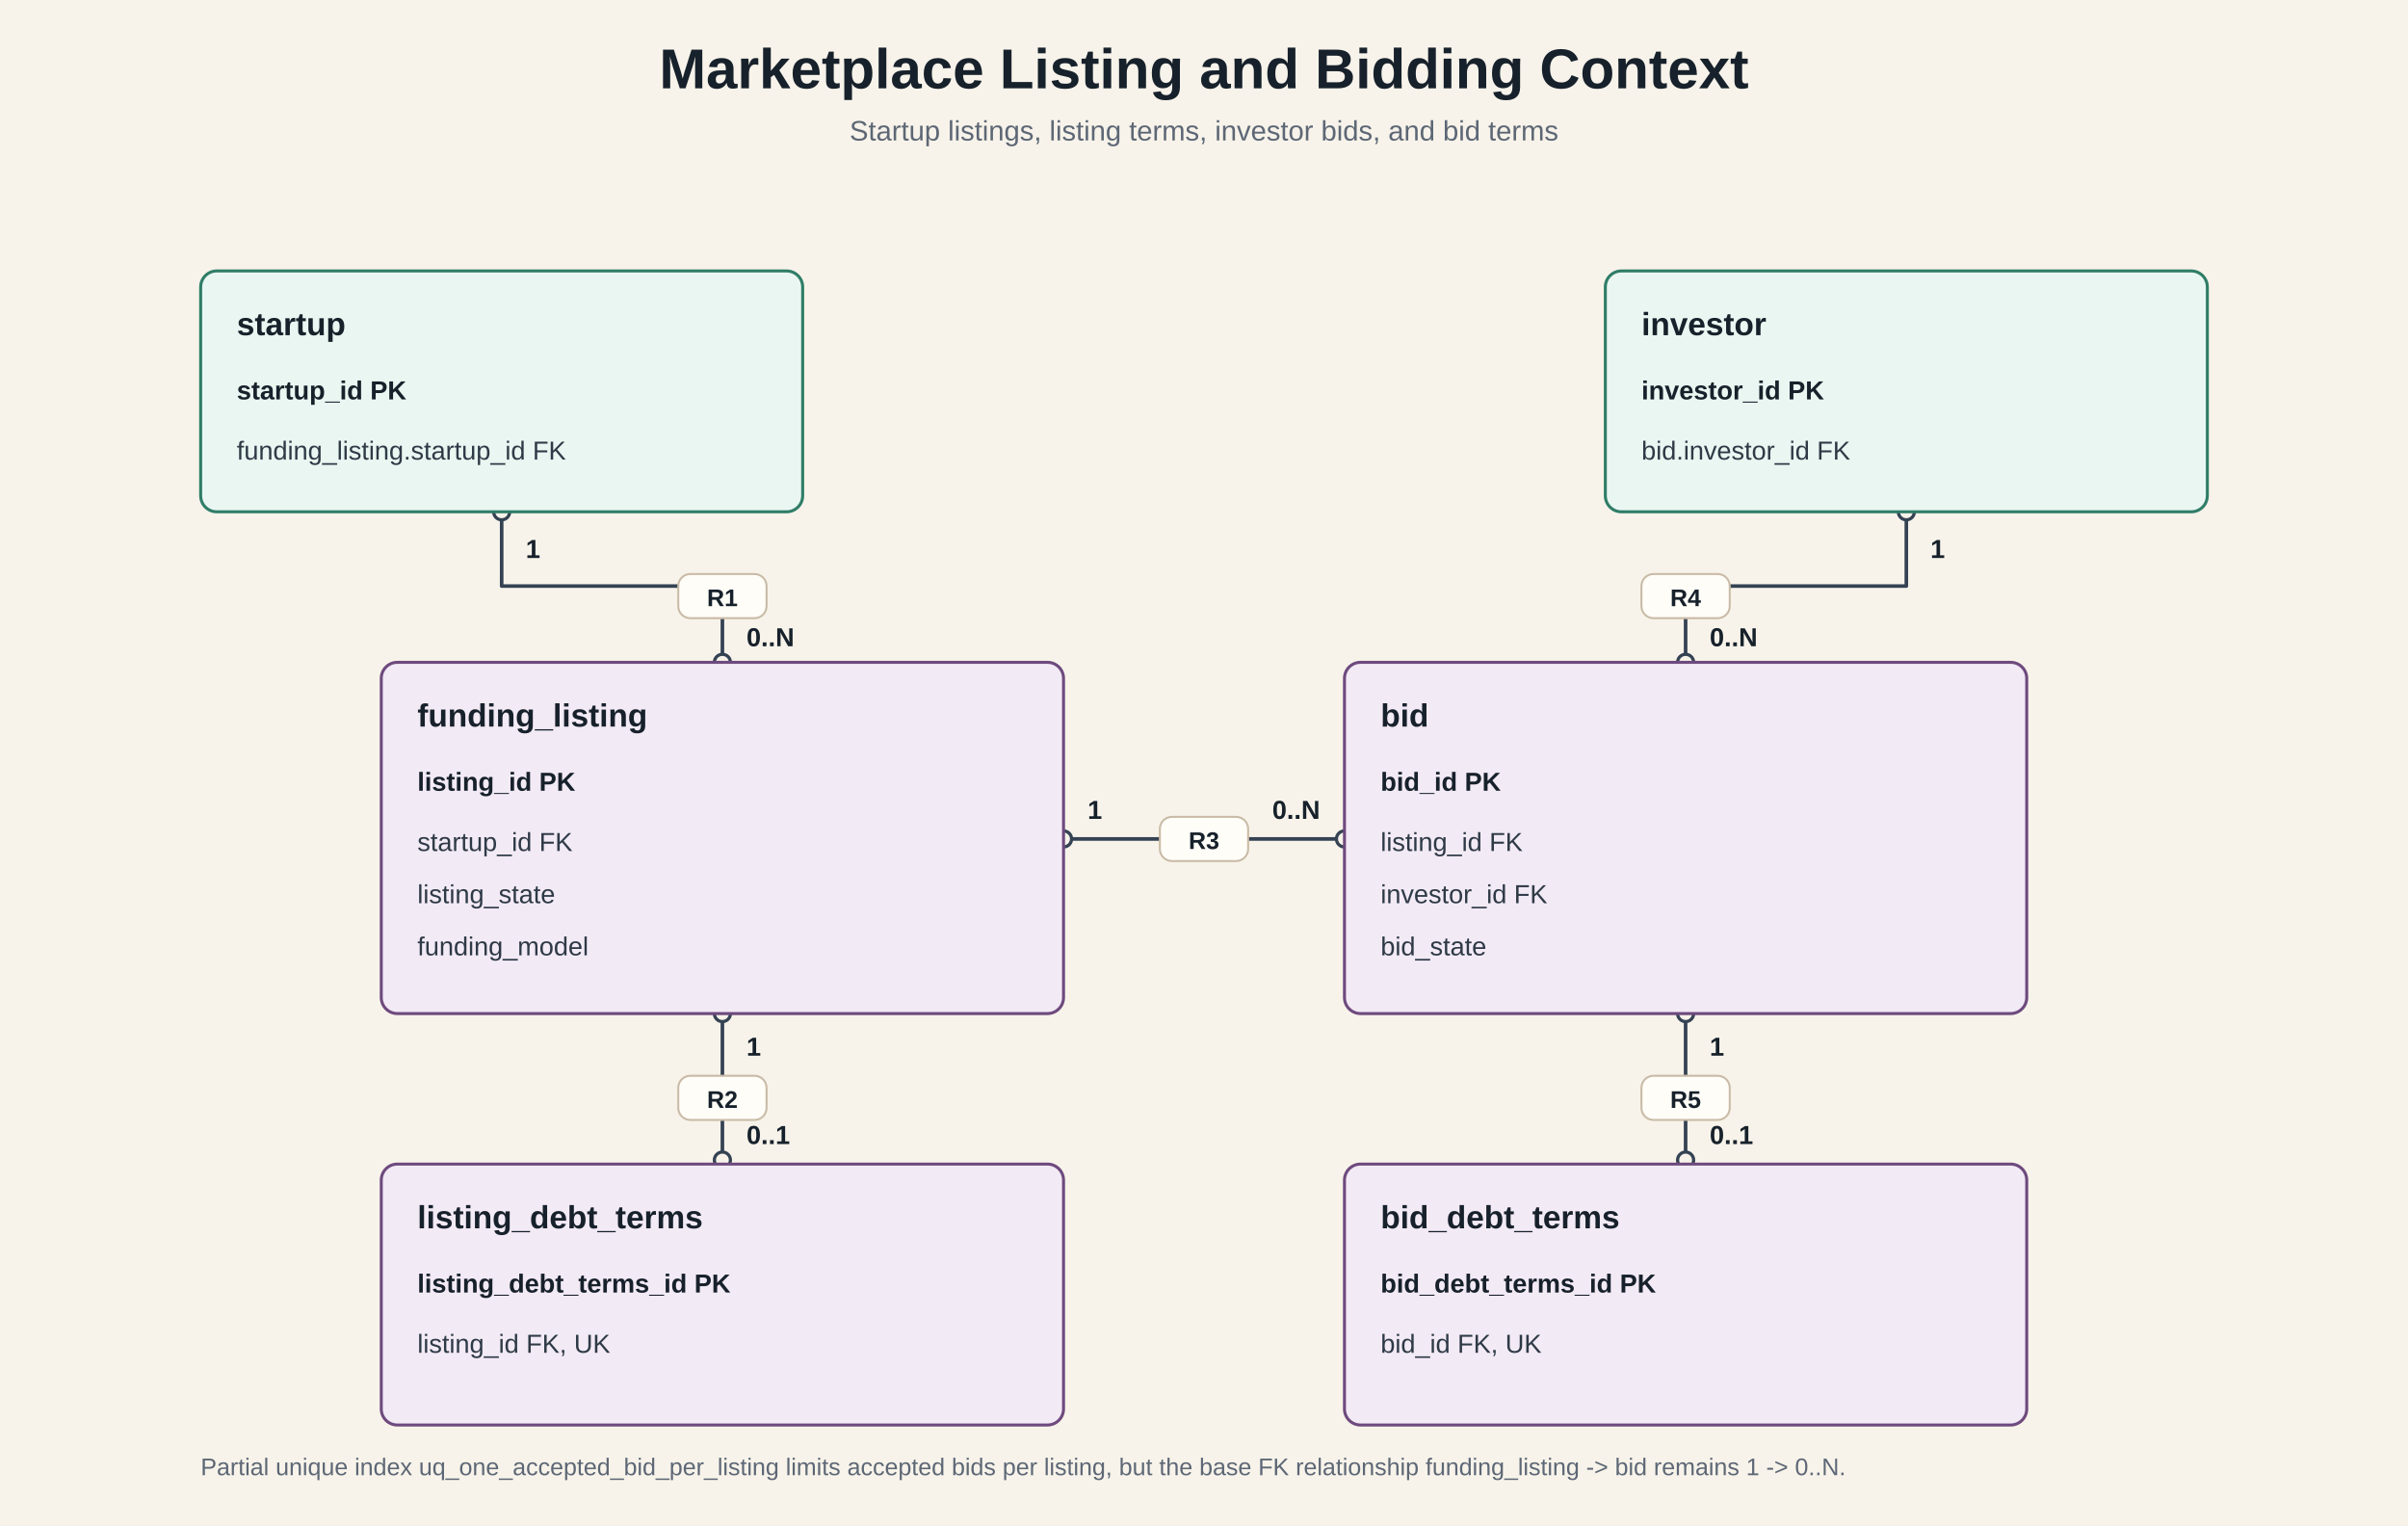
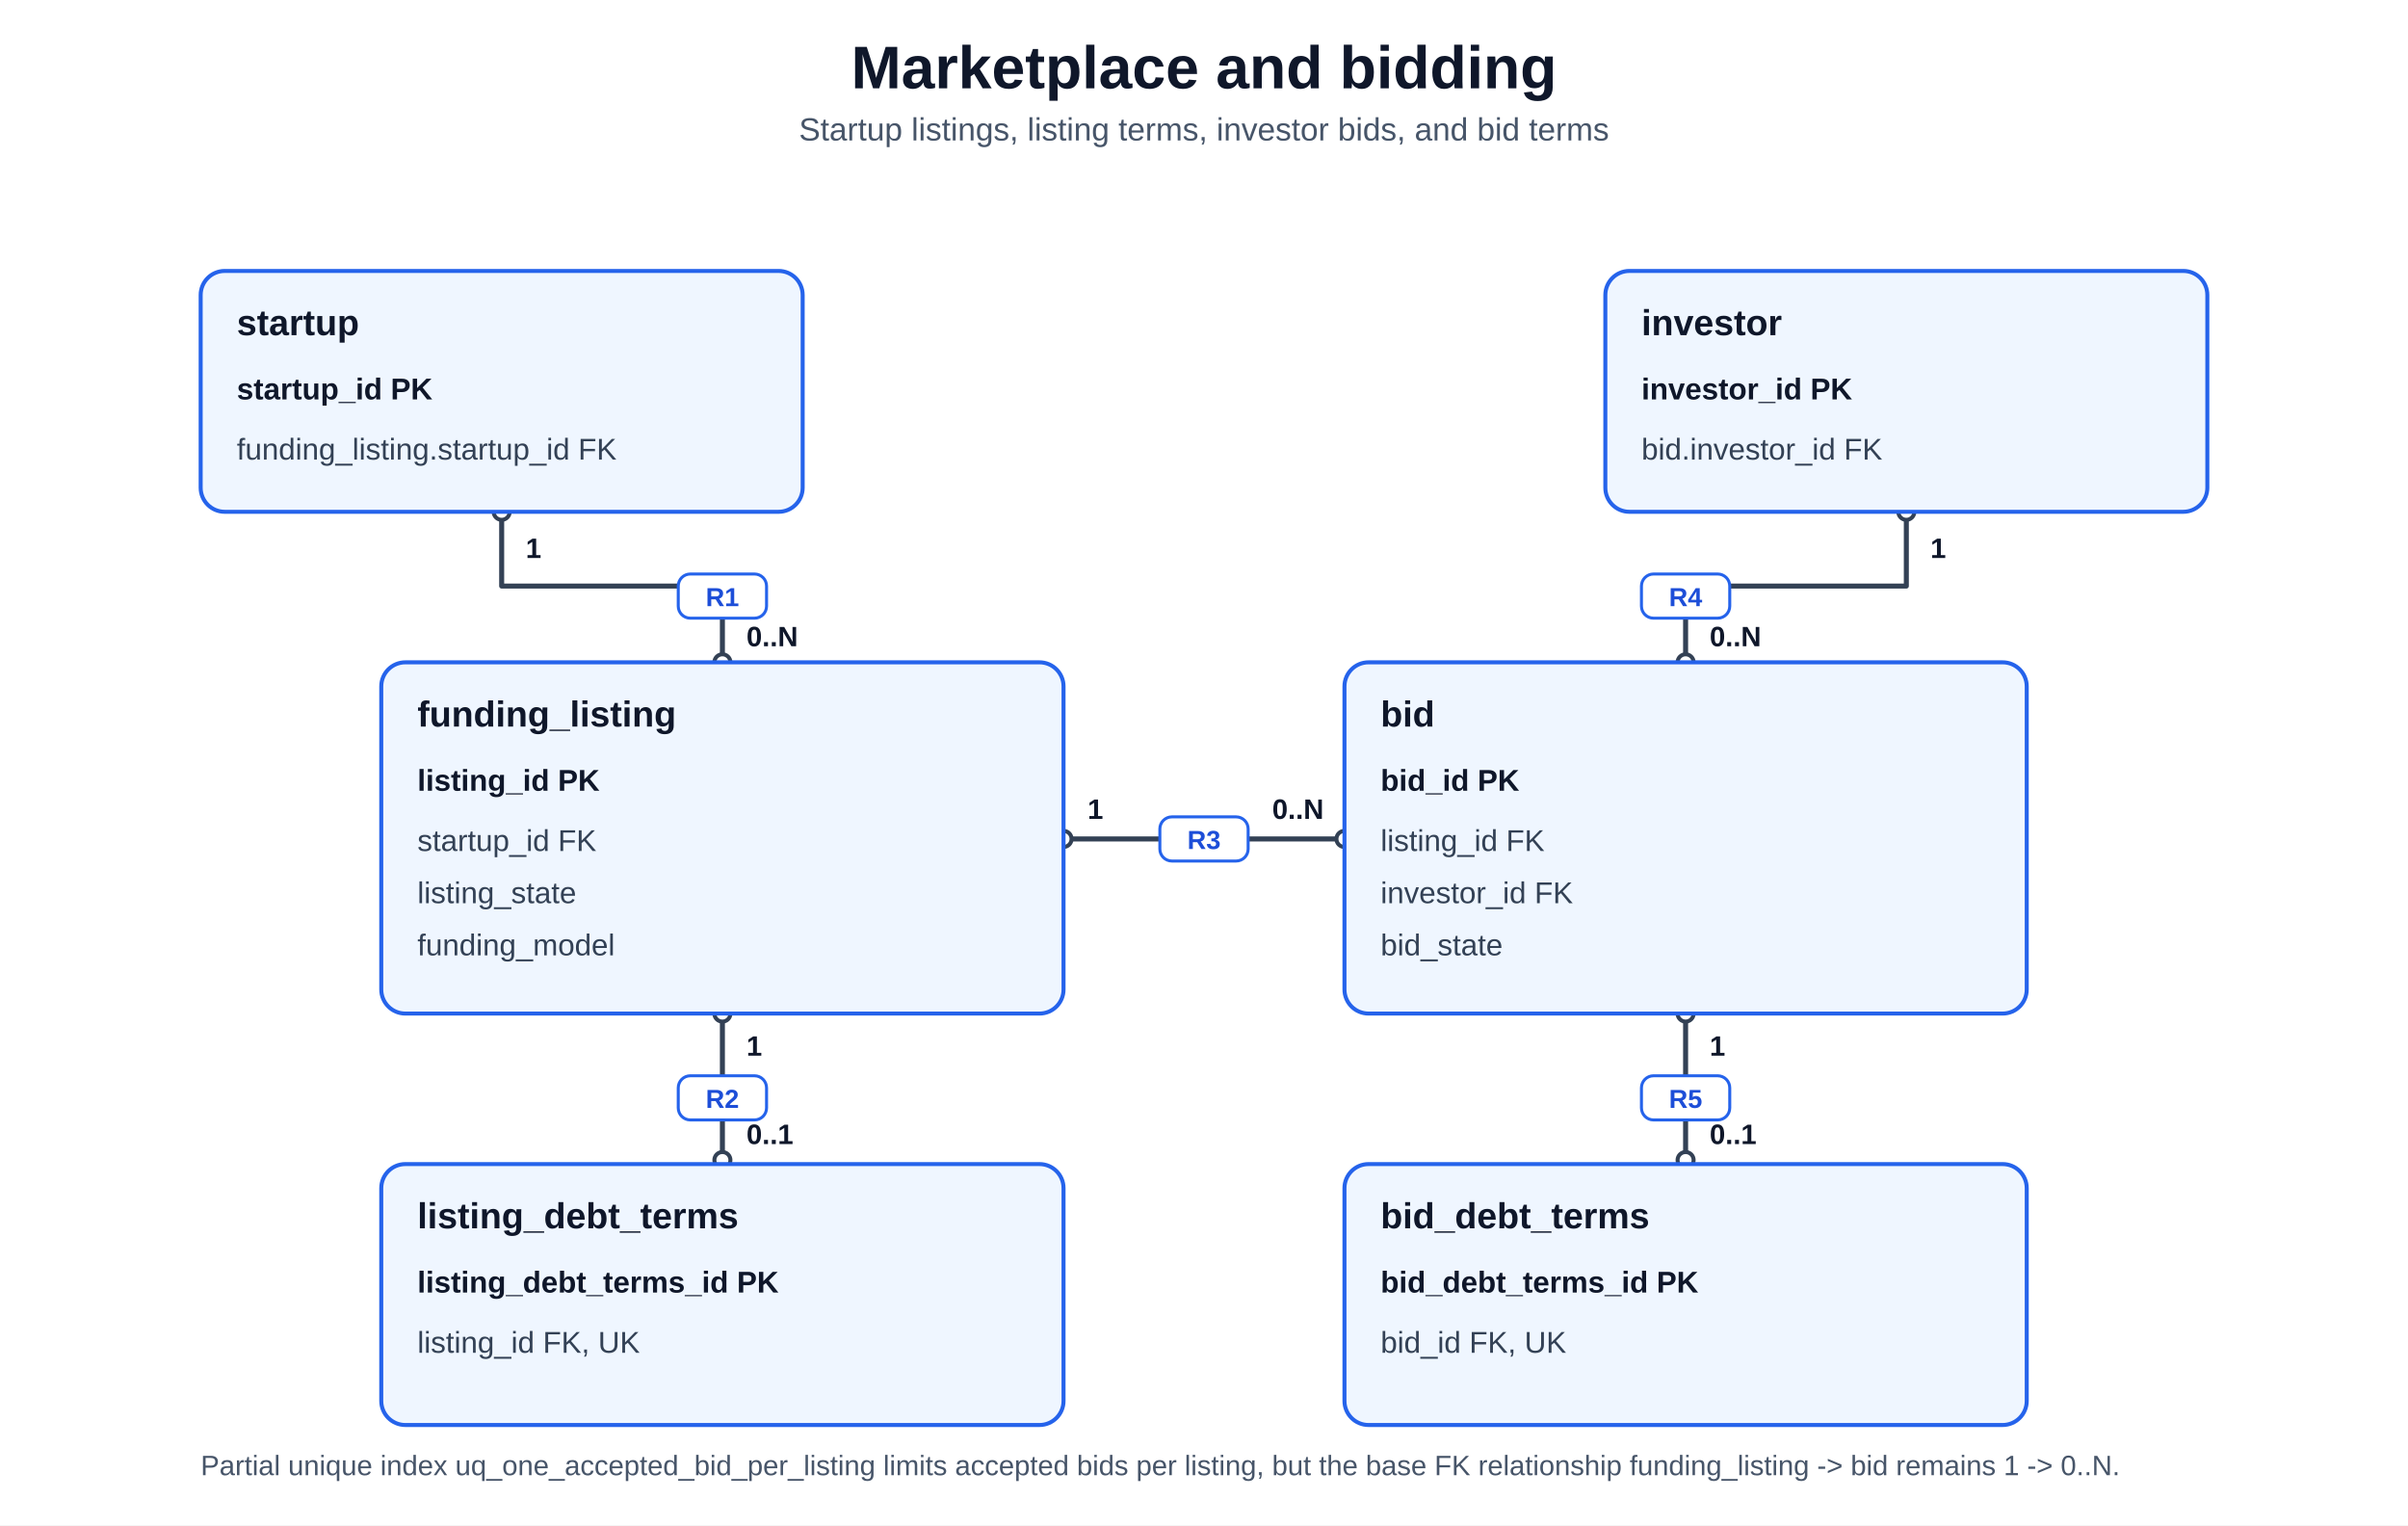
<svg xmlns="http://www.w3.org/2000/svg" width="1200" height="760" viewBox="0 0 1200 760" role="img" aria-labelledby="title desc">
  <defs>
    <style>
-       .canvas{fill:#F7F3EA}.title{font:700 28px "Segoe UI",Arial,sans-serif;fill:#17212B}.subtitle{font:400 14px "Segoe UI",Arial,sans-serif;fill:#5D6775}
-       .entity{fill:#FFFDF8;stroke:#C9BBA7;stroke-width:1.5;rx:8}.actor{fill:#EAF6F1;stroke:#2F7D67}.market{fill:#F2EAF5;stroke:#6E4A7E}
-       .head{font:700 16px "Segoe UI",Arial,sans-serif;fill:#17212B}.field{font:400 13px "Segoe UI",Arial,sans-serif;fill:#2E3A46}.key{font:700 13px "Segoe UI",Arial,sans-serif;fill:#17212B}
-       .fk{fill:none;stroke:#344253;stroke-width:1.8;stroke-linecap:square;stroke-linejoin:round}.port{fill:#F7F3EA;stroke:#344253;stroke-width:1.6}
-       .card{font:700 13px "Segoe UI",Arial,sans-serif;fill:#17212B}.tagbox{fill:#FFFDF8;stroke:#C9BBA7;stroke-width:1}.tag{font:700 12px "Segoe UI",Arial,sans-serif;fill:#17212B}.note{font:400 12px "Segoe UI",Arial,sans-serif;fill:#5D6775}
+       .canvas{fill:#FFFFFF}.title{font:700 30px "Segoe UI",Arial,sans-serif;fill:#0F172A}.subtitle{font:400 16px "Segoe UI",Arial,sans-serif;fill:#475569}
+       .entity,.actor,.market{fill:#EFF6FF;stroke:#2563EB;stroke-width:2;rx:12}
+       .head{font:700 18px "Segoe UI",Arial,sans-serif;fill:#0F172A}.field{font:400 15px "Segoe UI",Arial,sans-serif;fill:#334155}.key{font:700 15px "Segoe UI",Arial,sans-serif;fill:#0F172A}
+       .fk{fill:none;stroke:#334155;stroke-width:2.5;stroke-linecap:square;stroke-linejoin:round}.port{fill:#FFFFFF;stroke:#334155;stroke-width:2}
+       .card{font:700 14px "Segoe UI",Arial,sans-serif;fill:#0F172A}.tagbox{fill:#FFFFFF;stroke:#2563EB;stroke-width:1.5}.tag{font:700 13px "Segoe UI",Arial,sans-serif;fill:#1D4ED8}.note{font:400 14px "Segoe UI",Arial,sans-serif;fill:#475569}
    </style>
  </defs>
  <rect class="canvas" width="1200" height="760" />
-   <text class="title" x="600" y="44" text-anchor="middle">Marketplace Listing and Bidding Context</text>
+   <text class="title" x="600" y="44" text-anchor="middle">Marketplace and bidding</text>
  <text class="subtitle" x="600" y="70" text-anchor="middle">Startup listings, listing terms, investor bids, and bid terms</text>
  <g id="relationships">
    <path class="fk" d="M250 255 V292 H360 V330" />
    <circle class="port" cx="250" cy="255" r="4" />
    <circle class="port" cx="360" cy="330" r="4" />
    <text class="card" x="262" y="278">1</text>
    <text class="card" x="372" y="322">0..N</text>
    <rect class="tagbox" x="338" y="286" width="44" height="22" rx="6" />
    <text class="tag" x="360" y="302" text-anchor="middle">R1</text>
    <path class="fk" d="M360 505 V578" />
    <circle class="port" cx="360" cy="505" r="4" />
    <circle class="port" cx="360" cy="578" r="4" />
    <text class="card" x="372" y="526">1</text>
    <text class="card" x="372" y="570">0..1</text>
    <rect class="tagbox" x="338" y="536" width="44" height="22" rx="6" />
    <text class="tag" x="360" y="552" text-anchor="middle">R2</text>
    <path class="fk" d="M530 418 H670" />
    <circle class="port" cx="530" cy="418" r="4" />
    <circle class="port" cx="670" cy="418" r="4" />
    <text class="card" x="542" y="408">1</text>
    <text class="card" x="634" y="408">0..N</text>
    <rect class="tagbox" x="578" y="407" width="44" height="22" rx="6" />
    <text class="tag" x="600" y="423" text-anchor="middle">R3</text>
    <path class="fk" d="M950 255 V292 H840 V330" />
    <circle class="port" cx="950" cy="255" r="4" />
    <circle class="port" cx="840" cy="330" r="4" />
    <text class="card" x="962" y="278">1</text>
    <text class="card" x="852" y="322">0..N</text>
    <rect class="tagbox" x="818" y="286" width="44" height="22" rx="6" />
    <text class="tag" x="840" y="302" text-anchor="middle">R4</text>
    <path class="fk" d="M840 505 V578" />
    <circle class="port" cx="840" cy="505" r="4" />
    <circle class="port" cx="840" cy="578" r="4" />
    <text class="card" x="852" y="526">1</text>
    <text class="card" x="852" y="570">0..1</text>
    <rect class="tagbox" x="818" y="536" width="44" height="22" rx="6" />
    <text class="tag" x="840" y="552" text-anchor="middle">R5</text>
  </g>
  <g transform="translate(100 135)">
    <rect class="entity actor" width="300" height="120" rx="8" />
    <text class="head" x="18" y="32">startup</text>
    <text class="key" x="18" y="64">startup_id PK</text>
    <text class="field" x="18" y="94">funding_listing.startup_id FK</text>
  </g>
  <g transform="translate(800 135)">
    <rect class="entity actor" width="300" height="120" rx="8" />
    <text class="head" x="18" y="32">investor</text>
    <text class="key" x="18" y="64">investor_id PK</text>
    <text class="field" x="18" y="94">bid.investor_id FK</text>
  </g>
  <g transform="translate(190 330)">
    <rect class="entity market" width="340" height="175" rx="8" />
    <text class="head" x="18" y="32">funding_listing</text>
    <text class="key" x="18" y="64">listing_id PK</text>
    <text class="field" x="18" y="94">startup_id FK</text>
    <text class="field" x="18" y="120">listing_state</text>
    <text class="field" x="18" y="146">funding_model</text>
  </g>
  <g transform="translate(670 330)">
    <rect class="entity market" width="340" height="175" rx="8" />
    <text class="head" x="18" y="32">bid</text>
    <text class="key" x="18" y="64">bid_id PK</text>
    <text class="field" x="18" y="94">listing_id FK</text>
    <text class="field" x="18" y="120">investor_id FK</text>
    <text class="field" x="18" y="146">bid_state</text>
  </g>
  <g transform="translate(190 580)">
    <rect class="entity market" width="340" height="130" rx="8" />
    <text class="head" x="18" y="32">listing_debt_terms</text>
    <text class="key" x="18" y="64">listing_debt_terms_id PK</text>
    <text class="field" x="18" y="94">listing_id FK, UK</text>
  </g>
  <g transform="translate(670 580)">
    <rect class="entity market" width="340" height="130" rx="8" />
    <text class="head" x="18" y="32">bid_debt_terms</text>
    <text class="key" x="18" y="64">bid_debt_terms_id PK</text>
    <text class="field" x="18" y="94">bid_id FK, UK</text>
  </g>
  <text class="note" x="100" y="735">Partial unique index uq_one_accepted_bid_per_listing limits accepted bids per listing, but the base FK relationship funding_listing -&gt; bid remains 1 -&gt; 0..N.</text>
</svg>
